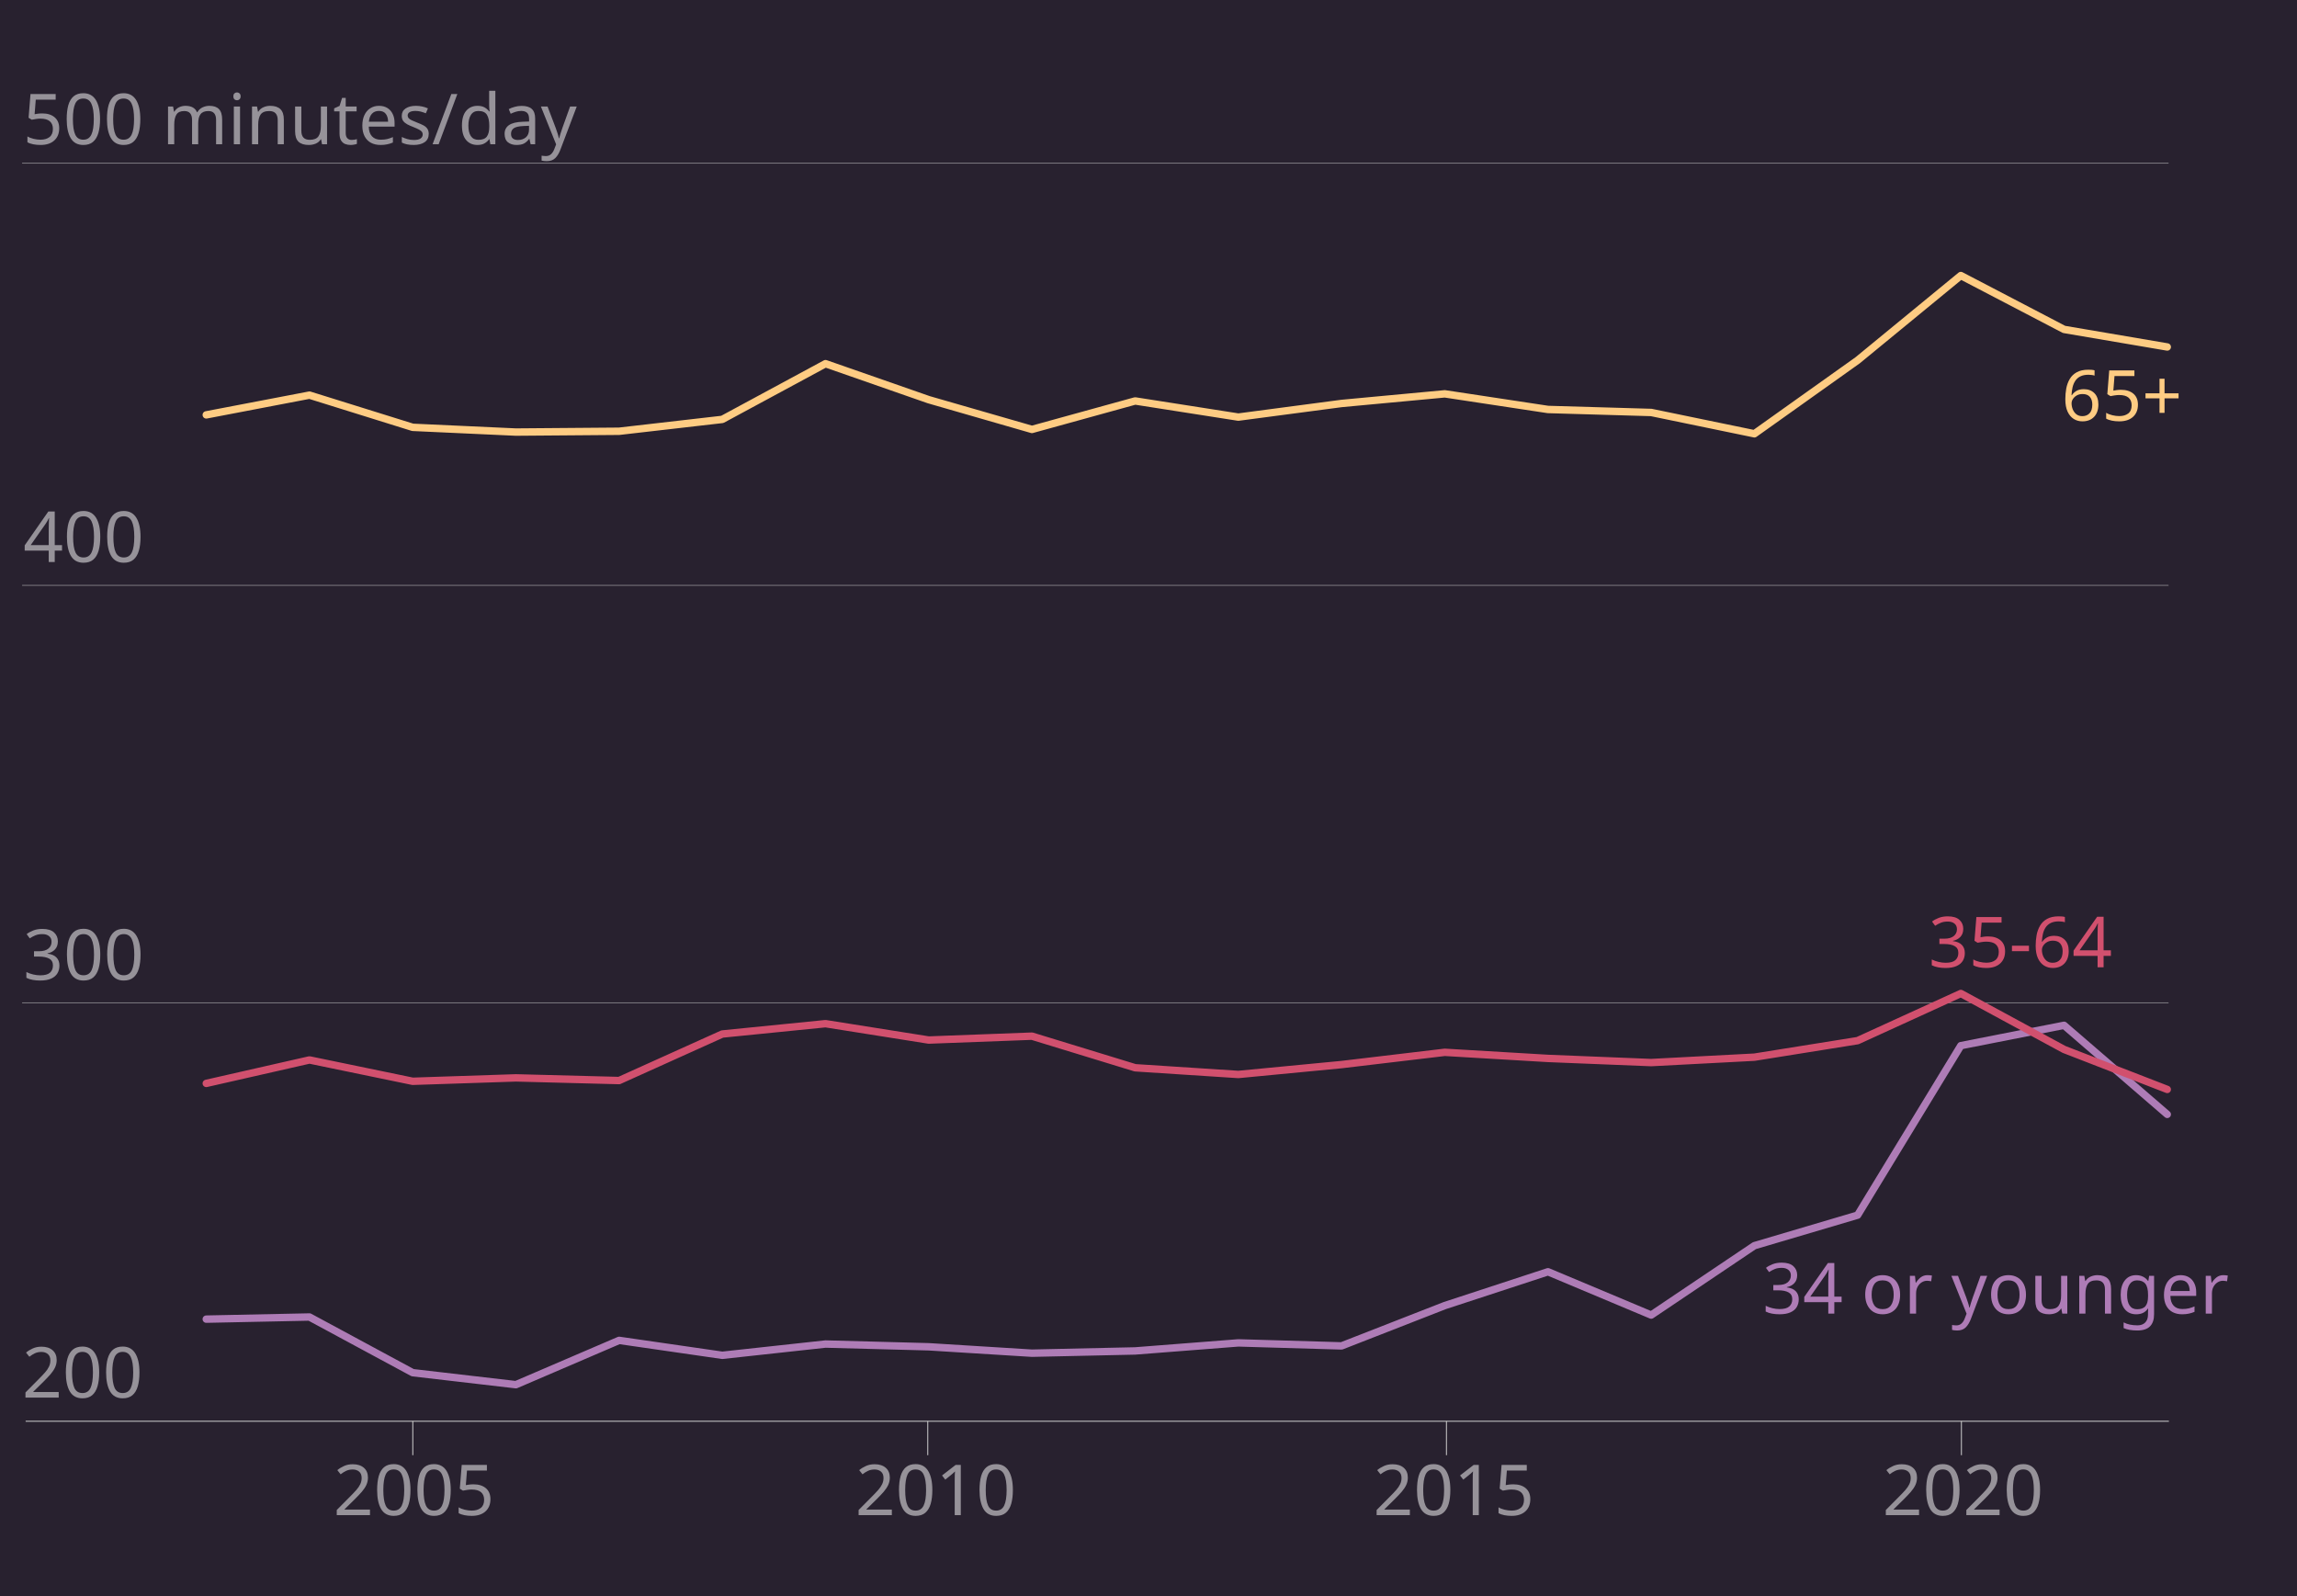
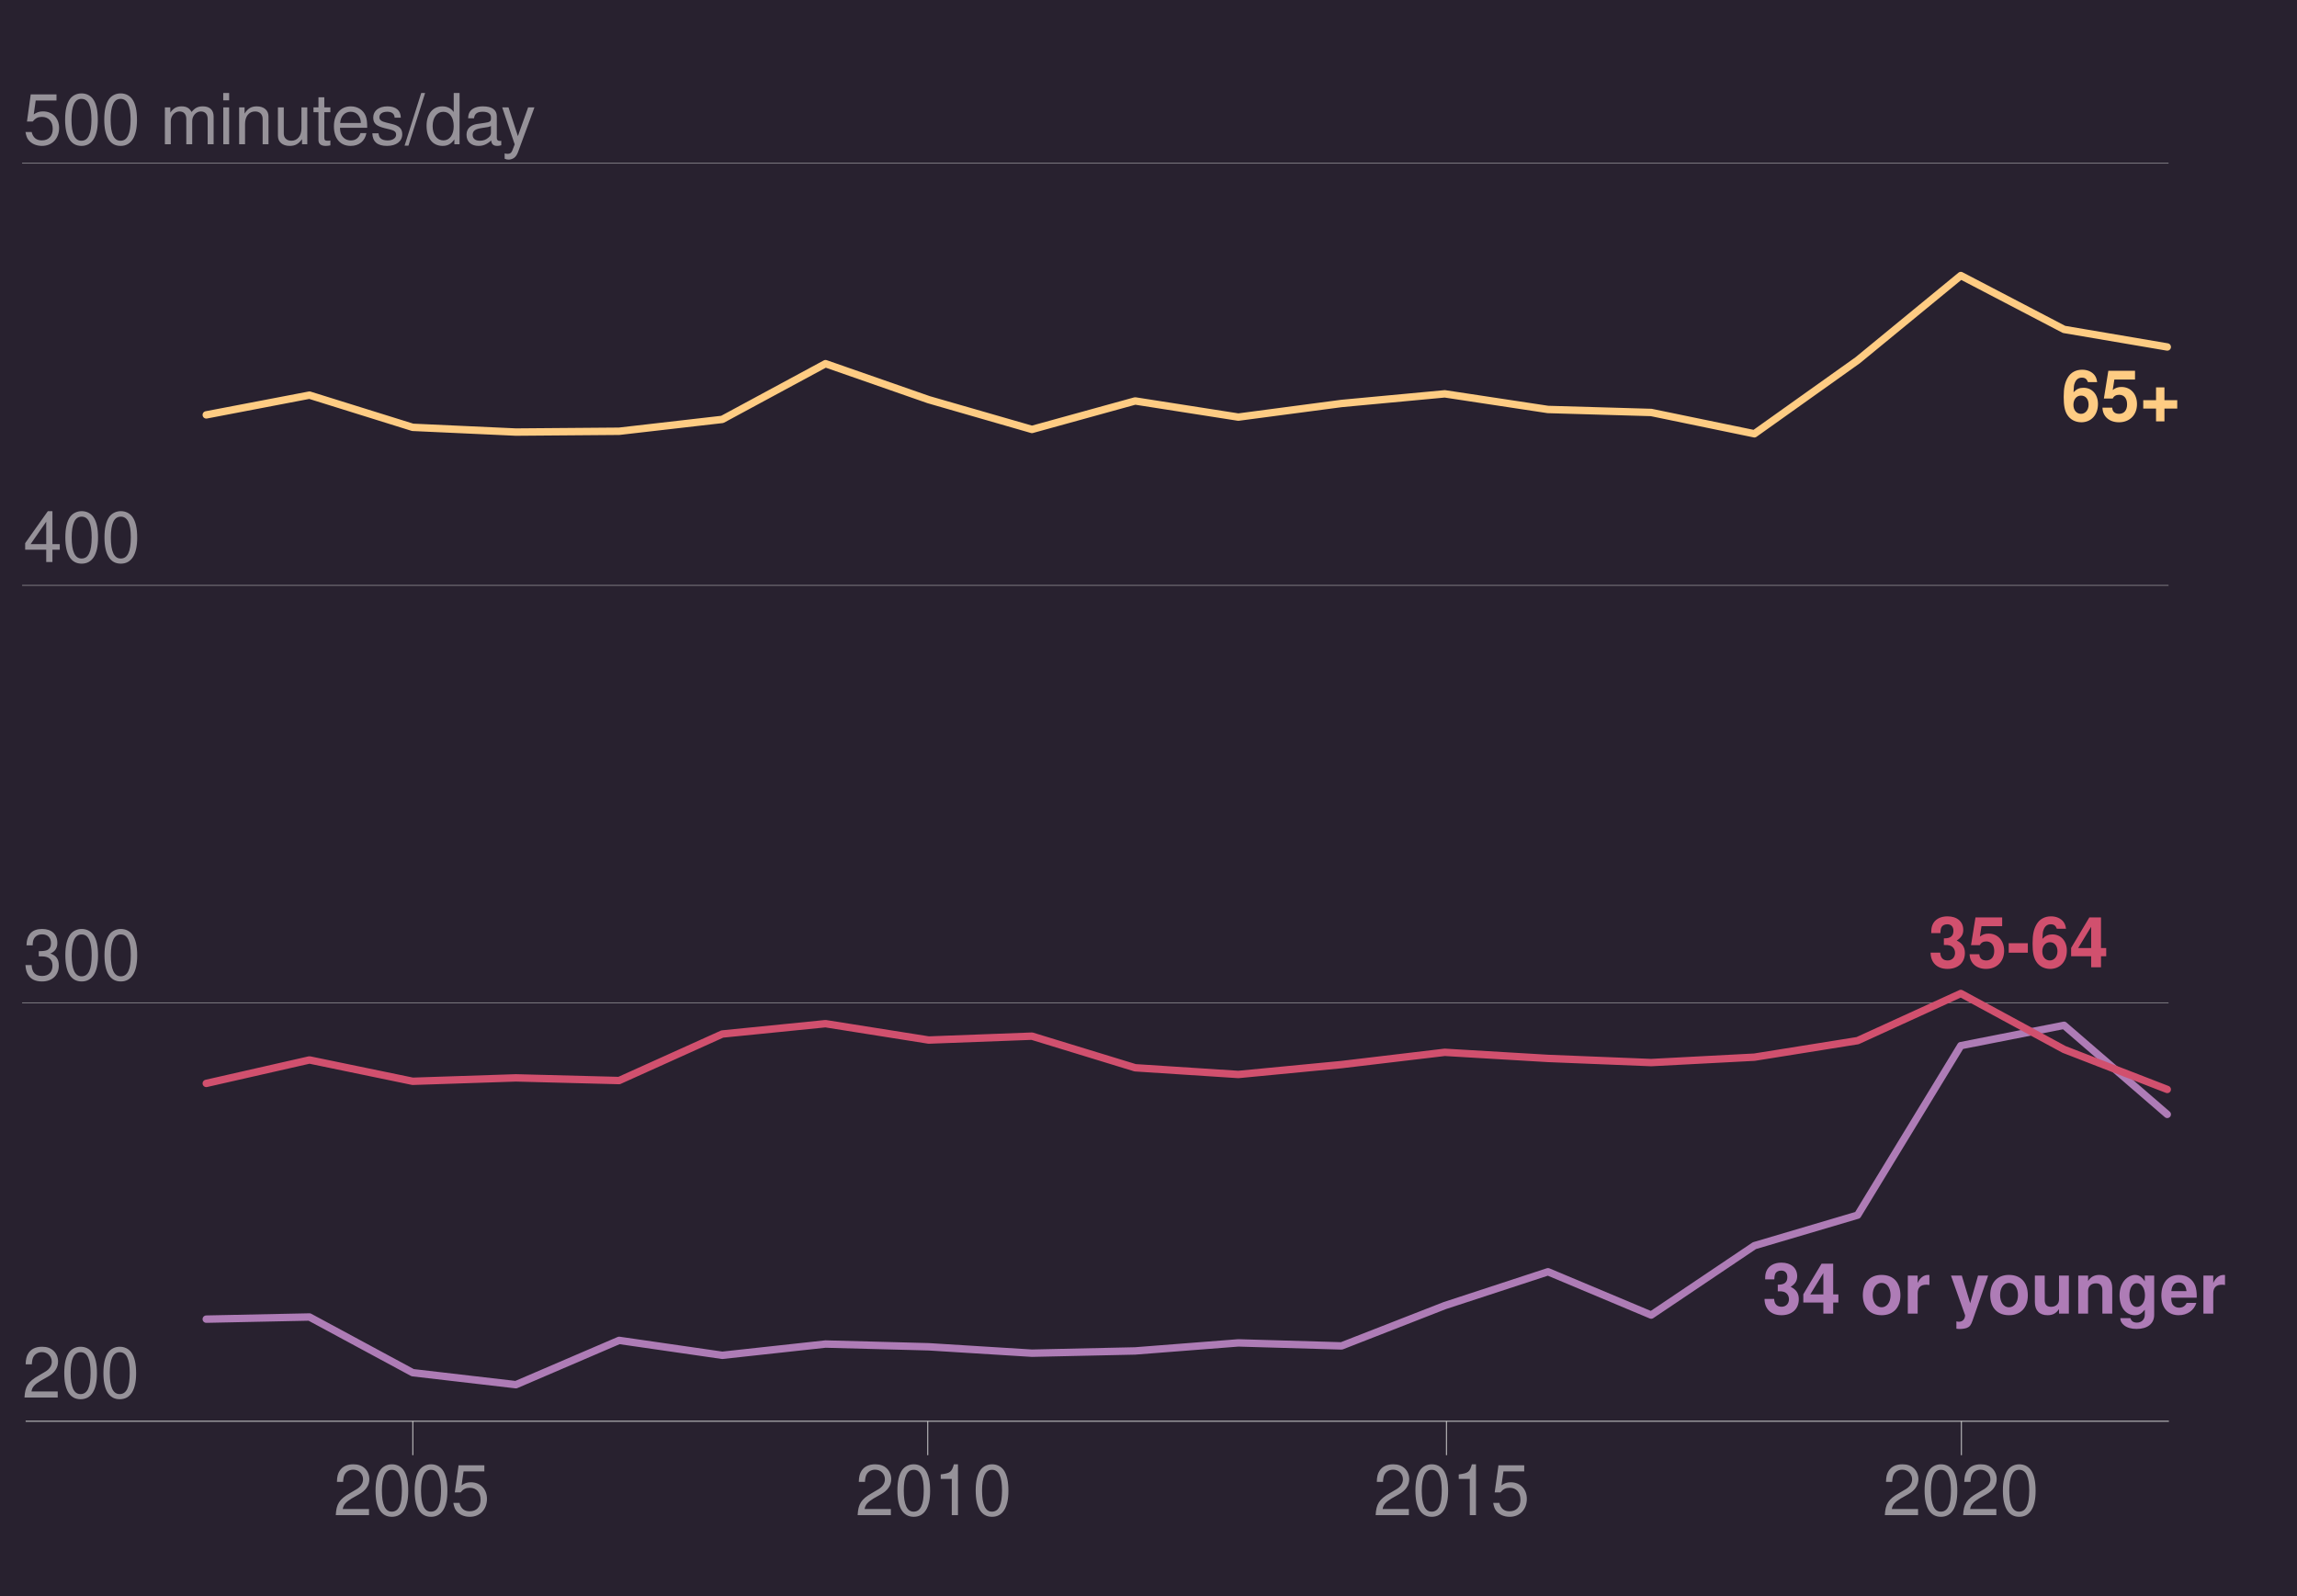
<svg xmlns="http://www.w3.org/2000/svg" viewBox="0 0 620 430.75">
  <defs>
-     <style>.c{fill:#28212f;}.d{fill:#fff;font-family:National2-Regular, 'National 2';}.d,.e,.f,.g{font-size:19px;}.h{stroke:#fecc83;}.h,.i,.j{stroke-linecap:round;stroke-linejoin:round;stroke-width:2px;}.h,.i,.j,.k{fill:none;}.i{stroke:#d1506e;}.j{stroke:#ae7cb6;}.e{fill:#fecc83;}.e,.f,.g{font-family:National2-Bold, 'National 2';}.f{fill:#ae7cb6;}.g{fill:#d1506e;}.l{opacity:.51;}.k{stroke:#ccc;stroke-miterlimit:10;stroke-width:.25px;}</style>
+     <style>.c{fill:#28212f;}.d{fill:#fff;font-family:"National 2 Web", -apple-system, BlinkMacSystemFont, Helvetica, Arial, sans-serif;}.d,.e,.f,.g{font-size:19px;}.h{stroke:#fecc83;}.h,.i,.j{stroke-linecap:round;stroke-linejoin:round;stroke-width:2px;}.h,.i,.j,.k{fill:none;}.i{stroke:#d1506e;}.j{stroke:#ae7cb6;}.e{fill:#fecc83;}.e,.f,.g{font-weight: bold; font-family:"National 2 Web", -apple-system, BlinkMacSystemFont, Helvetica, Arial, sans-serif, 'National 2';}.f{fill:#ae7cb6;}.g{fill:#d1506e;}.l{opacity:.51;}.k{stroke:#ccc;stroke-miterlimit:10;stroke-width:.25px;}</style>
  </defs>
  <g id="a">
    <rect class="c" x="-223.37" y="-3322.44" width="11086.49" height="5126.92" />
  </g>
  <g id="b">
    <g>
      <g class="l">
        <line class="k" x1="5.97" y1="270.68" x2="585.33" y2="270.68" />
        <line class="k" x1="5.97" y1="157.99" x2="585.33" y2="157.99" />
        <line class="k" x1="5.97" y1="44.03" x2="585.33" y2="44.03" />
        <text class="d" transform="translate(5.97 377.23)">
          <tspan x="0" y="0">200</tspan>
        </text>
        <text class="d" transform="translate(6.26 264.47)">
          <tspan x="0" y="0">300</tspan>
        </text>
        <text class="d" transform="translate(6.26 151.7)">
          <tspan x="0" y="0">400</tspan>
        </text>
        <text class="d" transform="translate(6.2 38.94)">
          <tspan x="0" y="0">500 minutes/day</tspan>
        </text>
      </g>
      <line class="k" x1="111.42" y1="392.77" x2="111.42" y2="383.61" />
      <line class="k" x1="250.42" y1="392.77" x2="250.42" y2="383.61" />
      <line class="k" x1="390.42" y1="392.77" x2="390.42" y2="383.61" />
      <line class="k" x1="529.42" y1="392.77" x2="529.42" y2="383.61" />
      <line class="k" x1="6.92" y1="383.61" x2="585.42" y2="383.61" />
      <g class="l">
        <text class="d" transform="translate(89.99 408.96)">
          <tspan x="0" y="0">2005</tspan>
        </text>
      </g>
      <g class="l">
        <text class="d" transform="translate(230.85 408.96)">
          <tspan x="0" y="0">2010</tspan>
        </text>
      </g>
      <g class="l">
        <text class="d" transform="translate(370.67 408.96)">
          <tspan x="0" y="0">2015</tspan>
        </text>
      </g>
      <g class="l">
        <text class="d" transform="translate(508.11 408.96)">
          <tspan x="0" y="0">2020</tspan>
        </text>
      </g>
      <polyline class="j" points="55.68 356.05 83.53 355.47 111.39 370.5 139.25 373.74 167.11 361.78 194.96 365.81 222.82 362.77 250.68 363.51 278.54 365.24 306.4 364.63 334.25 362.46 362.11 363.27 389.97 352.39 417.83 343.26 445.69 354.95 473.54 336.22 501.4 327.98 529.26 282.23 557.12 276.74 584.98 300.78" />
      <polyline class="i" points="55.68 292.42 83.53 286.09 111.39 291.85 139.25 290.93 167.11 291.65 194.96 279.09 222.82 276.3 250.68 280.72 278.54 279.67 306.4 288.2 334.25 290.01 362.11 287.34 389.97 284.03 417.83 285.68 445.69 286.8 473.54 285.34 501.4 280.88 529.26 268.15 557.12 283.25 584.98 294.05" />
      <polyline class="h" points="55.68 111.98 83.53 106.65 111.39 115.34 139.25 116.62 167.11 116.4 194.96 113.2 222.82 98.16 250.68 107.88 278.54 115.91 306.4 108.22 334.25 112.58 362.11 108.9 389.97 106.3 417.83 110.52 445.69 111.33 473.54 117.08 501.4 97.25 529.26 74.37 557.12 88.91 584.98 93.65" />
      <text class="f" transform="translate(475.73 354.55)">
        <tspan x="0" y="0">34 or younger</tspan>
      </text>
      <text class="g" transform="translate(520.56 261.08)">
        <tspan x="0" y="0">35-64</tspan>
      </text>
      <text class="e" transform="translate(556.42 113.54)">
        <tspan x="0" y="0">65+</tspan>
      </text>
    </g>
  </g>
</svg>
